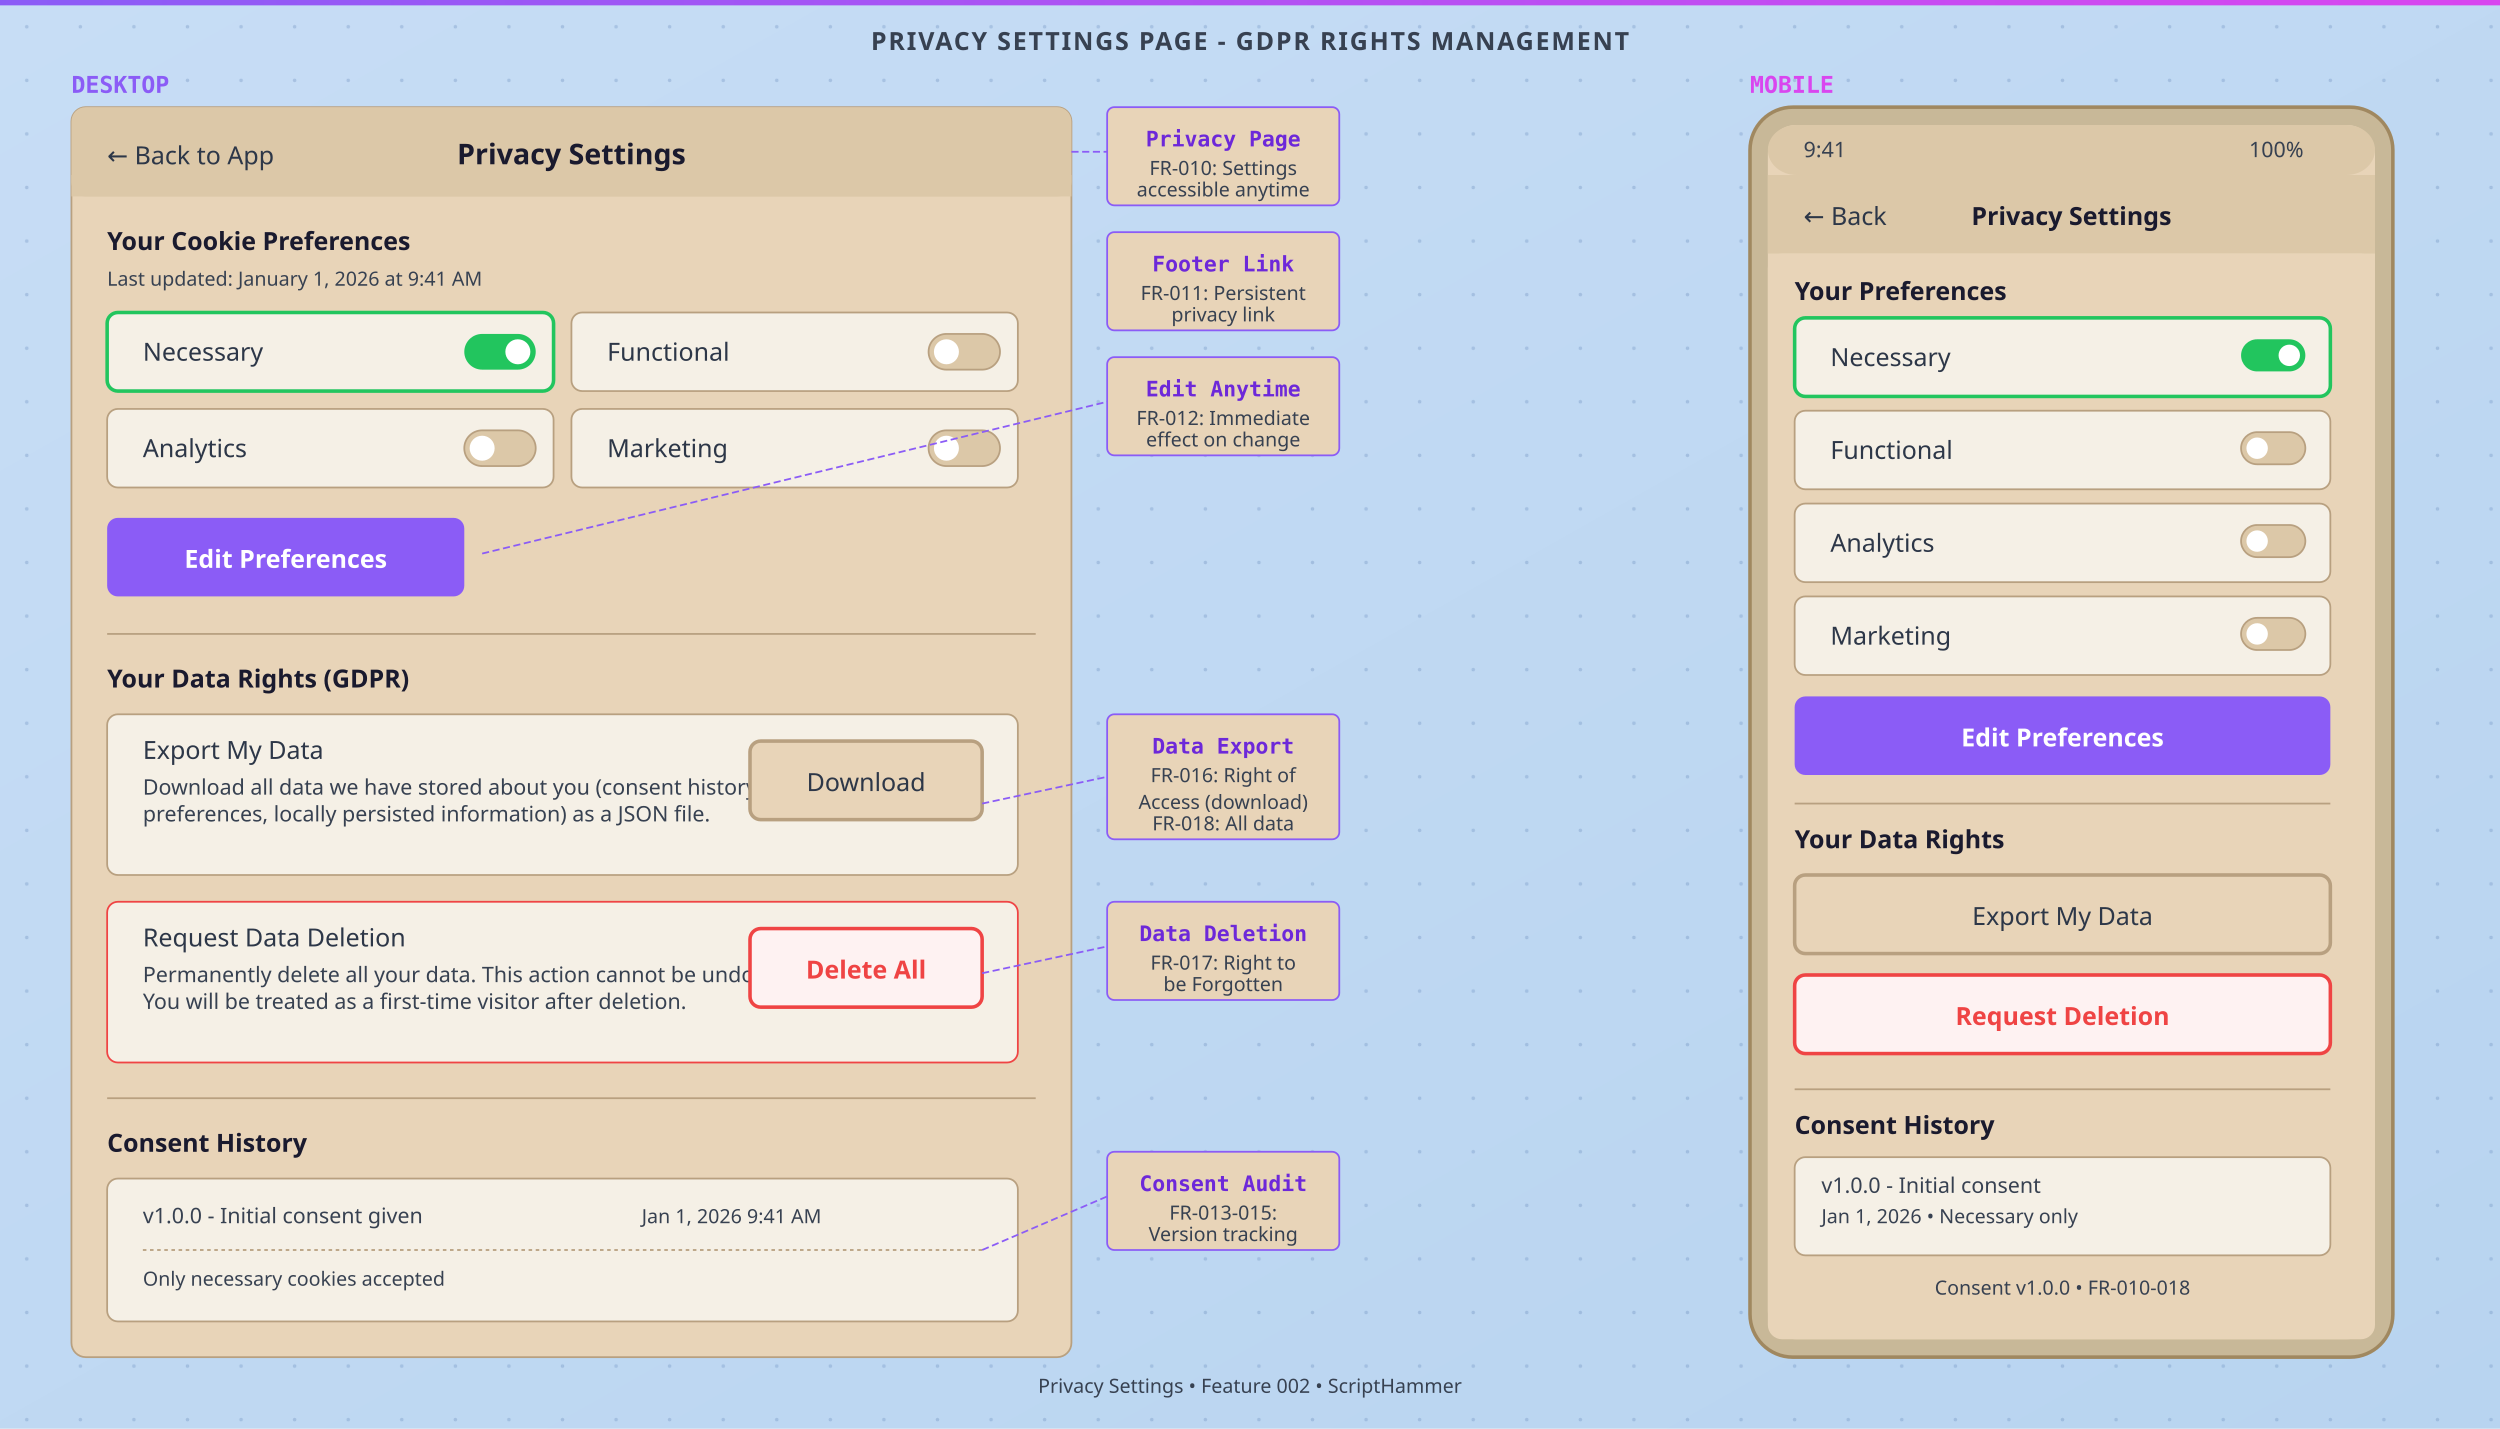
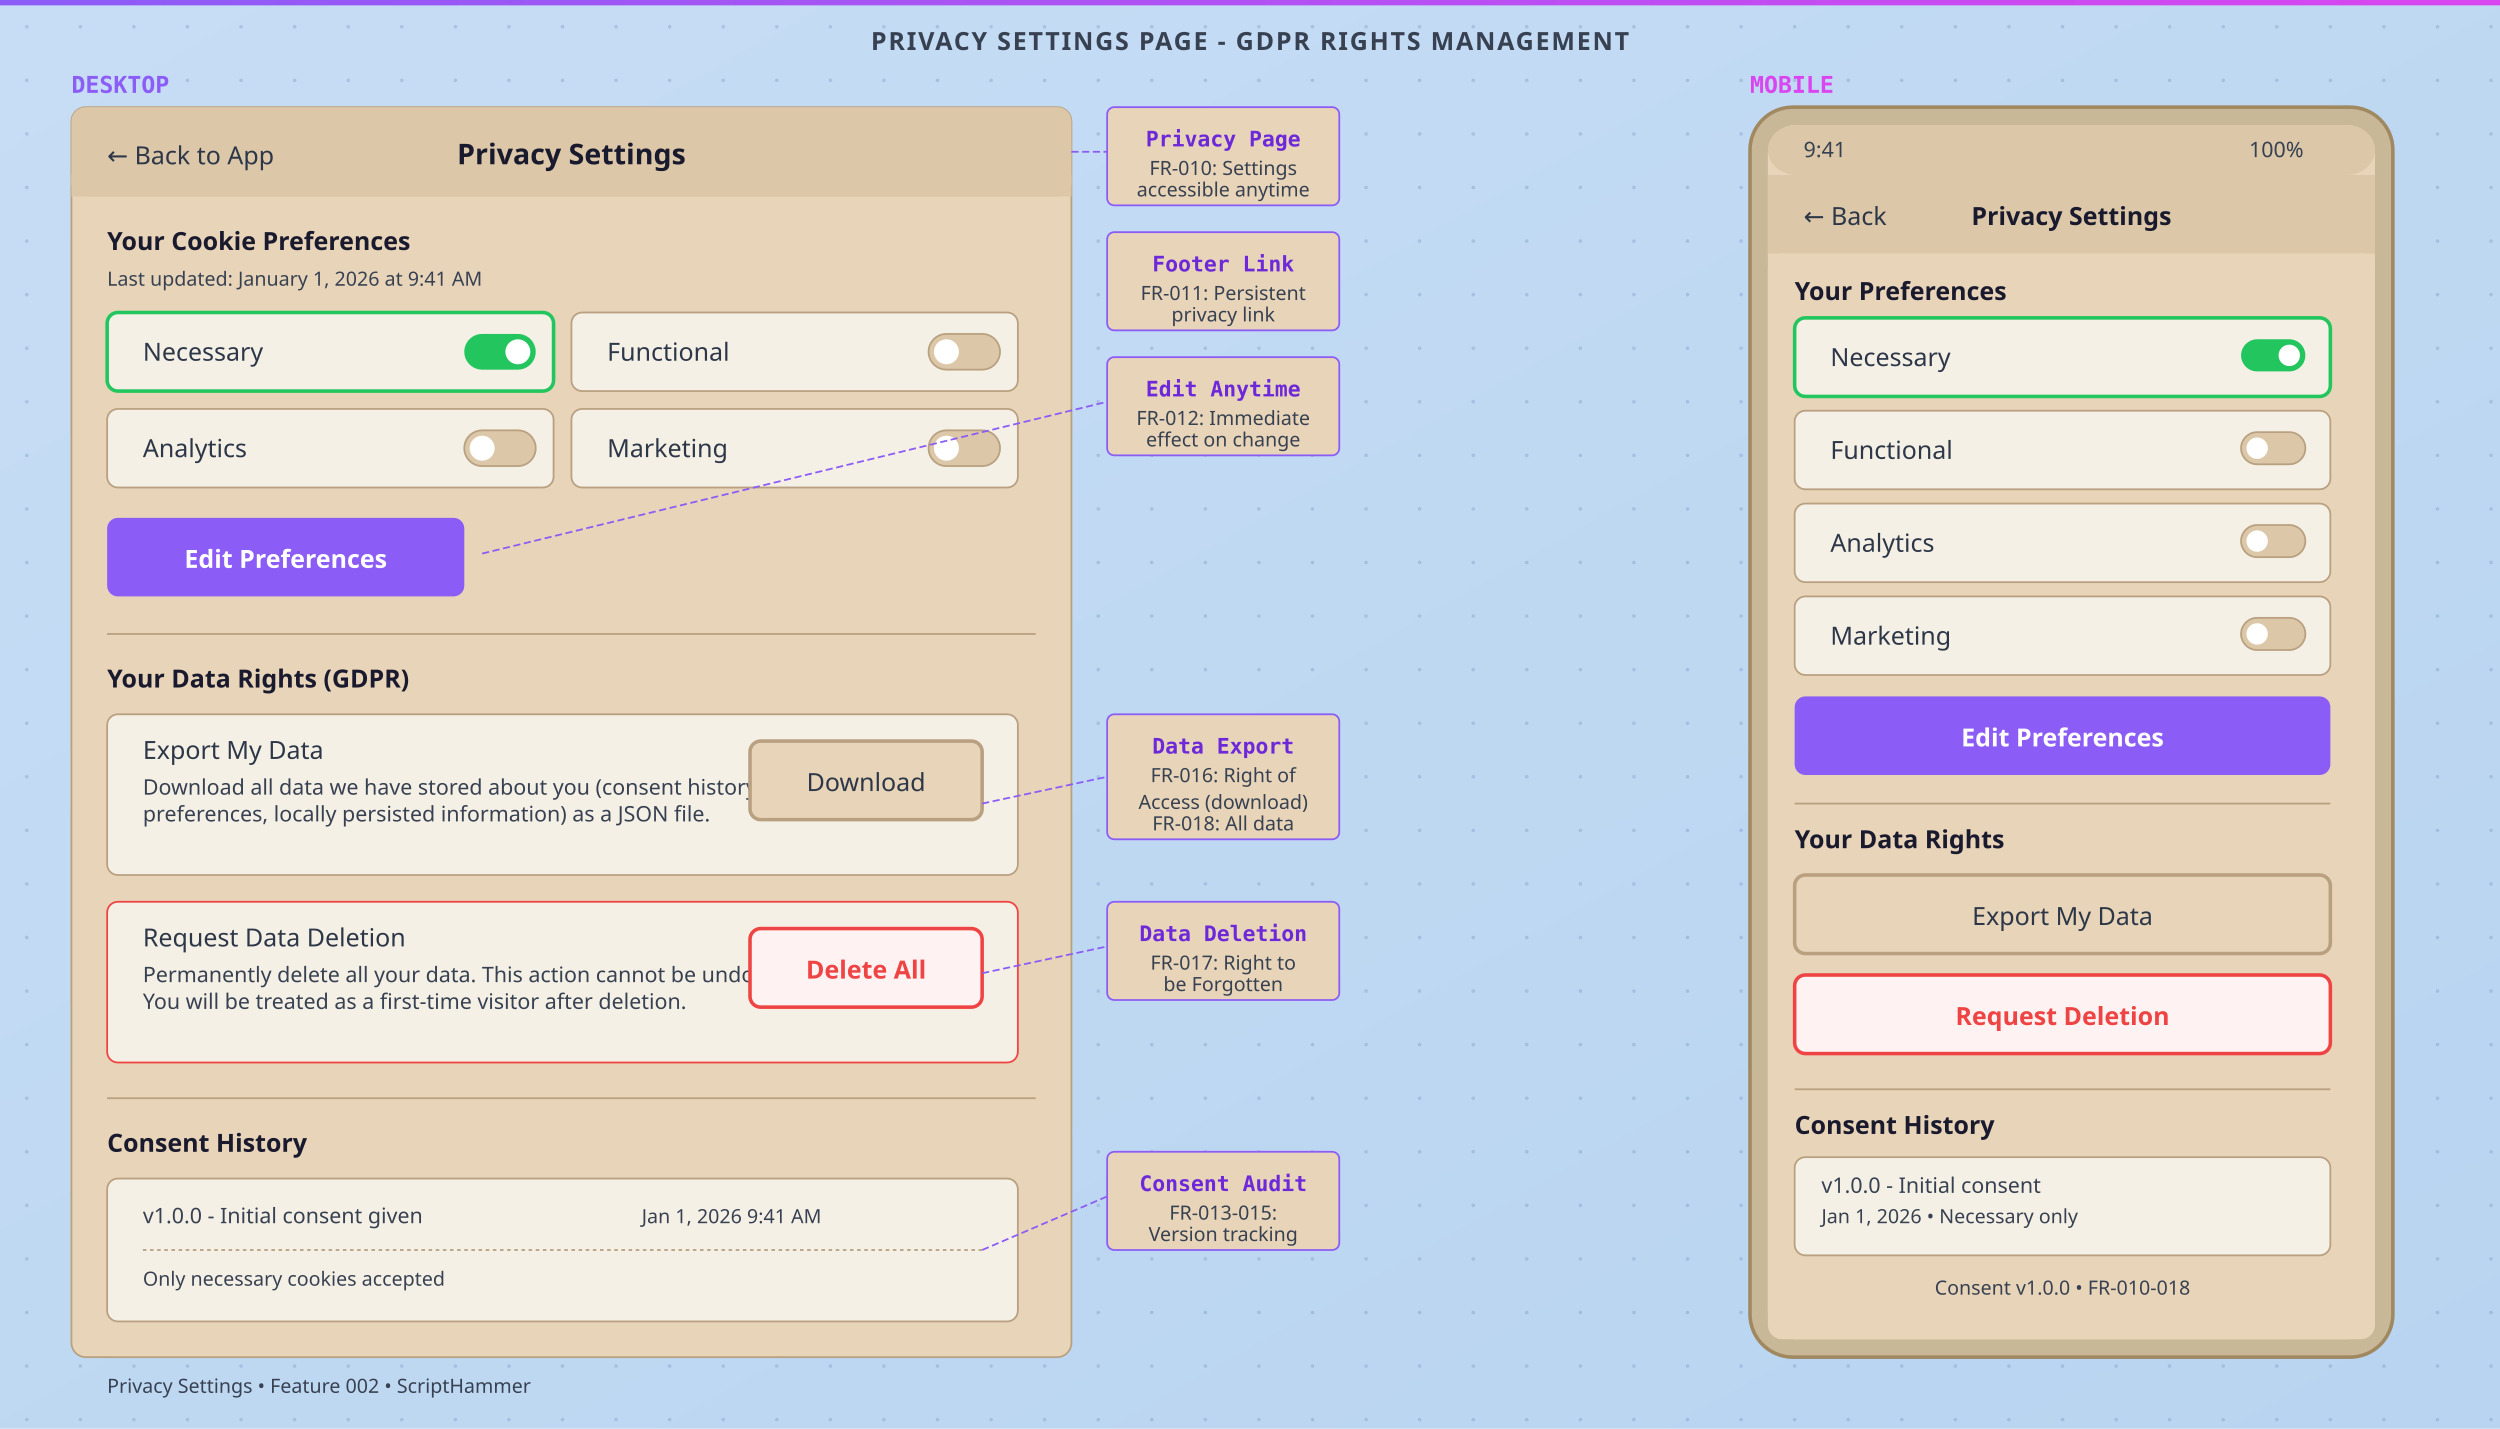
<svg xmlns="http://www.w3.org/2000/svg" viewBox="0 0 1400 800" width="1400" height="800">
  <defs>
    <linearGradient id="bgGrad" x1="0%" y1="0%" x2="100%" y2="100%">
      <stop offset="0%" style="stop-color:#c7ddf5" />
      <stop offset="100%" style="stop-color:#b8d4f0" />
    </linearGradient>
    <linearGradient id="accentGrad" x1="0%" y1="0%" x2="100%" y2="0%">
      <stop offset="0%" style="stop-color:#8b5cf6" />
      <stop offset="100%" style="stop-color:#d946ef" />
    </linearGradient>
    <style>
      .heading-lg { fill: #1a1a2e; font-family: system-ui, sans-serif; font-size: 24px; font-weight: 800; }
      .heading { fill: #1a1a2e; font-family: system-ui, sans-serif; font-size: 16px; font-weight: 700; }
      .heading-sm { fill: #1a1a2e; font-family: system-ui, sans-serif; font-size: 14px; font-weight: 700; }
      .text-md { fill: #2d3748; font-family: system-ui, sans-serif; font-size: 14px; font-weight: 500; }
      .text-sm { fill: #374151; font-family: system-ui, sans-serif; font-size: 12px; font-weight: 500; }
      .text-muted { fill: #374151; font-family: system-ui, sans-serif; font-size: 11px; font-weight: 500; }
      .annotation { fill: #6d28d9; font-family: monospace; font-size: 12px; font-weight: 600; }
      .label-desktop { fill: #8b5cf6; font-family: monospace; font-size: 13px; font-weight: bold; }
      .label-mobile { fill: #d946ef; font-family: monospace; font-size: 13px; font-weight: bold; }
    </style>
  </defs>
  <rect width="1400" height="800" fill="url(#bgGrad)" />
  <g opacity="0.35">
    <pattern id="dots" width="30" height="30" patternUnits="userSpaceOnUse">
      <circle cx="15" cy="15" r="1" fill="#6b8cba" />
    </pattern>
    <rect width="1400" height="800" fill="url(#dots)" />
  </g>
  <rect x="0" y="0" width="1400" height="3" fill="url(#accentGrad)" />
  <text x="700" y="28" text-anchor="middle" font-family="system-ui, sans-serif" font-size="14" font-weight="600" fill="#374151" letter-spacing="1">PRIVACY SETTINGS PAGE - GDPR RIGHTS MANAGEMENT</text>
  <text x="40" y="52" class="label-desktop">DESKTOP</text>
  <g id="desktop-view">
    <rect x="40" y="60" width="560" height="700" rx="8" fill="#e8d4b8" stroke="#b8a080" stroke-width="1" />
    <rect x="40" y="60" width="560" height="50" rx="8" fill="#dcc8a8" />
    <rect x="40" y="98" width="560" height="12" fill="#dcc8a8" />
    <text x="60" y="92" class="text-md" fill="#8b5cf6">← Back to App</text>
    <text x="320" y="92" text-anchor="middle" class="heading">Privacy Settings</text>
    <text x="60" y="140" class="heading-sm">Your Cookie Preferences</text>
    <text x="60" y="160" class="text-muted">Last updated: January 1, 2026 at 9:41 AM</text>
    <g id="consent-status">
      <rect x="60" y="175" width="250" height="44" rx="6" fill="#f5f0e6" stroke="#22c55e" stroke-width="2" />
      <text x="80" y="202" class="text-md">Necessary</text>
      <rect x="260" y="187" width="40" height="20" rx="10" fill="#22c55e" />
      <circle cx="290" cy="197" r="7" fill="#fff" />
      <rect x="320" y="175" width="250" height="44" rx="6" fill="#f5f0e6" stroke="#b8a080" stroke-width="1" />
      <text x="340" y="202" class="text-md">Functional</text>
      <rect x="520" y="187" width="40" height="20" rx="10" fill="#dcc8a8" stroke="#b8a080" />
      <circle cx="530" cy="197" r="7" fill="#fff" />
      <rect x="60" y="229" width="250" height="44" rx="6" fill="#f5f0e6" stroke="#b8a080" stroke-width="1" />
      <text x="80" y="256" class="text-md">Analytics</text>
      <rect x="260" y="241" width="40" height="20" rx="10" fill="#dcc8a8" stroke="#b8a080" />
      <circle cx="270" cy="251" r="7" fill="#fff" />
      <rect x="320" y="229" width="250" height="44" rx="6" fill="#f5f0e6" stroke="#b8a080" stroke-width="1" />
      <text x="340" y="256" class="text-md">Marketing</text>
      <rect x="520" y="241" width="40" height="20" rx="10" fill="#dcc8a8" stroke="#b8a080" />
      <circle cx="530" cy="251" r="7" fill="#fff" />
    </g>
    <rect x="60" y="290" width="200" height="44" rx="6" fill="#8b5cf6" />
    <text x="160" y="318" text-anchor="middle" fill="#fff" font-family="system-ui" font-size="14" font-weight="600">Edit Preferences</text>
    <line x1="60" y1="355" x2="580" y2="355" stroke="#b8a080" stroke-width="1" />
    <text x="60" y="385" class="heading-sm">Your Data Rights (GDPR)</text>
    <rect x="60" y="400" width="510" height="90" rx="6" fill="#f5f0e6" stroke="#b8a080" stroke-width="1" />
    <text x="80" y="425" class="text-md" font-weight="600">Export My Data</text>
    <text x="80" y="445" class="text-sm">Download all data we have stored about you (consent history,</text>
    <text x="80" y="460" class="text-sm">preferences, locally persisted information) as a JSON file.</text>
    <rect x="420" y="415" width="130" height="44" rx="6" fill="#e8d4b8" stroke="#b8a080" stroke-width="2" />
    <text x="485" y="443" text-anchor="middle" class="text-md">Download</text>
    <rect x="60" y="505" width="510" height="90" rx="6" fill="#f5f0e6" stroke="#ef4444" stroke-width="1" />
    <text x="80" y="530" class="text-md" font-weight="600">Request Data Deletion</text>
    <text x="80" y="550" class="text-sm">Permanently delete all your data. This action cannot be undone.</text>
    <text x="80" y="565" class="text-sm">You will be treated as a first-time visitor after deletion.</text>
    <rect x="420" y="520" width="130" height="44" rx="6" fill="#fef2f2" stroke="#ef4444" stroke-width="2" />
    <text x="485" y="548" text-anchor="middle" fill="#ef4444" font-family="system-ui" font-size="14" font-weight="600">Delete All</text>
    <line x1="60" y1="615" x2="580" y2="615" stroke="#b8a080" stroke-width="1" />
    <text x="60" y="645" class="heading-sm">Consent History</text>
    <rect x="60" y="660" width="510" height="80" rx="6" fill="#f5f0e6" stroke="#b8a080" stroke-width="1" />
    <text x="80" y="685" class="text-sm">v1.0.0 - Initial consent given</text>
    <text x="460" y="685" text-anchor="end" class="text-muted">Jan 1, 2026 9:41 AM</text>
    <line x1="80" y1="700" x2="550" y2="700" stroke="#b8a080" stroke-width="1" stroke-dasharray="2,2" />
    <text x="80" y="720" class="text-muted">Only necessary cookies accepted</text>
  </g>
  <g id="annotations">
    <rect x="620" y="60" width="130" height="55" rx="4" fill="#e8d4b8" stroke="#8b5cf6" stroke-width="1" />
    <text x="685" y="82" text-anchor="middle" class="annotation">Privacy Page</text>
    <text x="685" y="98" text-anchor="middle" class="text-muted">FR-010: Settings</text>
    <text x="685" y="110" text-anchor="middle" class="text-muted">accessible anytime</text>
    <rect x="620" y="130" width="130" height="55" rx="4" fill="#e8d4b8" stroke="#8b5cf6" stroke-width="1" />
    <text x="685" y="152" text-anchor="middle" class="annotation">Footer Link</text>
    <text x="685" y="168" text-anchor="middle" class="text-muted">FR-011: Persistent</text>
    <text x="685" y="180" text-anchor="middle" class="text-muted">privacy link</text>
    <rect x="620" y="200" width="130" height="55" rx="4" fill="#e8d4b8" stroke="#8b5cf6" stroke-width="1" />
    <text x="685" y="222" text-anchor="middle" class="annotation">Edit Anytime</text>
    <text x="685" y="238" text-anchor="middle" class="text-muted">FR-012: Immediate</text>
    <text x="685" y="250" text-anchor="middle" class="text-muted">effect on change</text>
    <rect x="620" y="400" width="130" height="70" rx="4" fill="#e8d4b8" stroke="#8b5cf6" stroke-width="1" />
    <text x="685" y="422" text-anchor="middle" class="annotation">Data Export</text>
    <text x="685" y="438" text-anchor="middle" class="text-muted">FR-016: Right of</text>
    <text x="685" y="453" text-anchor="middle" class="text-muted">Access (download)</text>
    <text x="685" y="465" text-anchor="middle" class="text-muted">FR-018: All data</text>
    <rect x="620" y="505" width="130" height="55" rx="4" fill="#e8d4b8" stroke="#8b5cf6" stroke-width="1" />
    <text x="685" y="527" text-anchor="middle" class="annotation">Data Deletion</text>
    <text x="685" y="543" text-anchor="middle" class="text-muted">FR-017: Right to</text>
    <text x="685" y="555" text-anchor="middle" class="text-muted">be Forgotten</text>
    <rect x="620" y="645" width="130" height="55" rx="4" fill="#e8d4b8" stroke="#8b5cf6" stroke-width="1" />
    <text x="685" y="667" text-anchor="middle" class="annotation">Consent Audit</text>
    <text x="685" y="683" text-anchor="middle" class="text-muted">FR-013-015:</text>
    <text x="685" y="695" text-anchor="middle" class="text-muted">Version tracking</text>
  </g>
  <text x="980" y="52" class="label-mobile">MOBILE</text>
  <g id="mobile-view" transform="translate(980, 60)">
    <rect x="0" y="0" width="360" height="700" rx="24" fill="#c8b898" stroke="#a08860" stroke-width="2" />
    <rect x="10" y="10" width="340" height="680" rx="16" fill="#e8d4b8" />
    <rect x="10" y="10" width="340" height="28" rx="16" fill="#dcc8a8" />
    <text x="30" y="28" class="text-sm">9:41</text>
    <text x="310" y="28" text-anchor="end" class="text-sm">100%</text>
    <rect x="10" y="38" width="340" height="44" fill="#dcc8a8" />
    <text x="30" y="66" class="text-md" fill="#8b5cf6">← Back</text>
    <text x="180" y="66" text-anchor="middle" class="heading-sm">Privacy Settings</text>
    <rect x="10" y="82" width="340" height="608" rx="8" fill="#e8d4b8" />
    <text x="25" y="108" class="heading-sm">Your Preferences</text>
    <rect x="25" y="118" width="300" height="44" rx="6" fill="#f5f0e6" stroke="#22c55e" stroke-width="2" />
    <text x="45" y="145" class="text-md">Necessary</text>
    <rect x="275" y="130" width="36" height="18" rx="9" fill="#22c55e" />
    <circle cx="302" cy="139" r="6" fill="#fff" />
    <rect x="25" y="170" width="300" height="44" rx="6" fill="#f5f0e6" stroke="#b8a080" />
    <text x="45" y="197" class="text-md">Functional</text>
    <rect x="275" y="182" width="36" height="18" rx="9" fill="#dcc8a8" stroke="#b8a080" />
    <circle cx="284" cy="191" r="6" fill="#fff" />
    <rect x="25" y="222" width="300" height="44" rx="6" fill="#f5f0e6" stroke="#b8a080" />
    <text x="45" y="249" class="text-md">Analytics</text>
    <rect x="275" y="234" width="36" height="18" rx="9" fill="#dcc8a8" stroke="#b8a080" />
    <circle cx="284" cy="243" r="6" fill="#fff" />
    <rect x="25" y="274" width="300" height="44" rx="6" fill="#f5f0e6" stroke="#b8a080" />
    <text x="45" y="301" class="text-md">Marketing</text>
    <rect x="275" y="286" width="36" height="18" rx="9" fill="#dcc8a8" stroke="#b8a080" />
    <circle cx="284" cy="295" r="6" fill="#fff" />
    <rect x="25" y="330" width="300" height="44" rx="6" fill="#8b5cf6" />
    <text x="175" y="358" text-anchor="middle" fill="#fff" font-family="system-ui" font-size="14" font-weight="600">Edit Preferences</text>
    <line x1="25" y1="390" x2="325" y2="390" stroke="#b8a080" stroke-width="1" />
    <text x="25" y="415" class="heading-sm">Your Data Rights</text>
    <rect x="25" y="430" width="300" height="44" rx="6" fill="#e8d4b8" stroke="#b8a080" stroke-width="2" />
    <text x="175" y="458" text-anchor="middle" class="text-md">Export My Data</text>
    <rect x="25" y="486" width="300" height="44" rx="6" fill="#fef2f2" stroke="#ef4444" stroke-width="2" />
    <text x="175" y="514" text-anchor="middle" fill="#ef4444" font-family="system-ui" font-size="14" font-weight="600">Request Deletion</text>
    <line x1="25" y1="550" x2="325" y2="550" stroke="#b8a080" stroke-width="1" />
    <text x="25" y="575" class="heading-sm">Consent History</text>
    <rect x="25" y="588" width="300" height="55" rx="6" fill="#f5f0e6" stroke="#b8a080" />
    <text x="40" y="608" class="text-sm">v1.0.0 - Initial consent</text>
    <text x="40" y="625" class="text-muted">Jan 1, 2026 • Necessary only</text>
    <text x="175" y="665" text-anchor="middle" class="text-muted">Consent v1.0.0 • FR-010-018</text>
  </g>
-   <text x="700" y="780" text-anchor="middle" class="text-muted">Privacy Settings • Feature 002 • ScriptHammer</text>
+   <text x="60" y="780" text-anchor="start" class="text-muted">Privacy Settings • Feature 002 • ScriptHammer</text>
  <g id="leader-lines">
    <line x1="600" y1="85" x2="620" y2="85" stroke="#8b5cf6" stroke-width="1" stroke-dasharray="4,2" />
    <line x1="270" y1="310" x2="620" y2="225" stroke="#8b5cf6" stroke-width="1" stroke-dasharray="4,2" />
    <line x1="550" y1="450" x2="620" y2="435" stroke="#8b5cf6" stroke-width="1" stroke-dasharray="4,2" />
    <line x1="550" y1="545" x2="620" y2="530" stroke="#8b5cf6" stroke-width="1" stroke-dasharray="4,2" />
    <line x1="550" y1="700" x2="620" y2="670" stroke="#8b5cf6" stroke-width="1" stroke-dasharray="4,2" />
  </g>
</svg>
